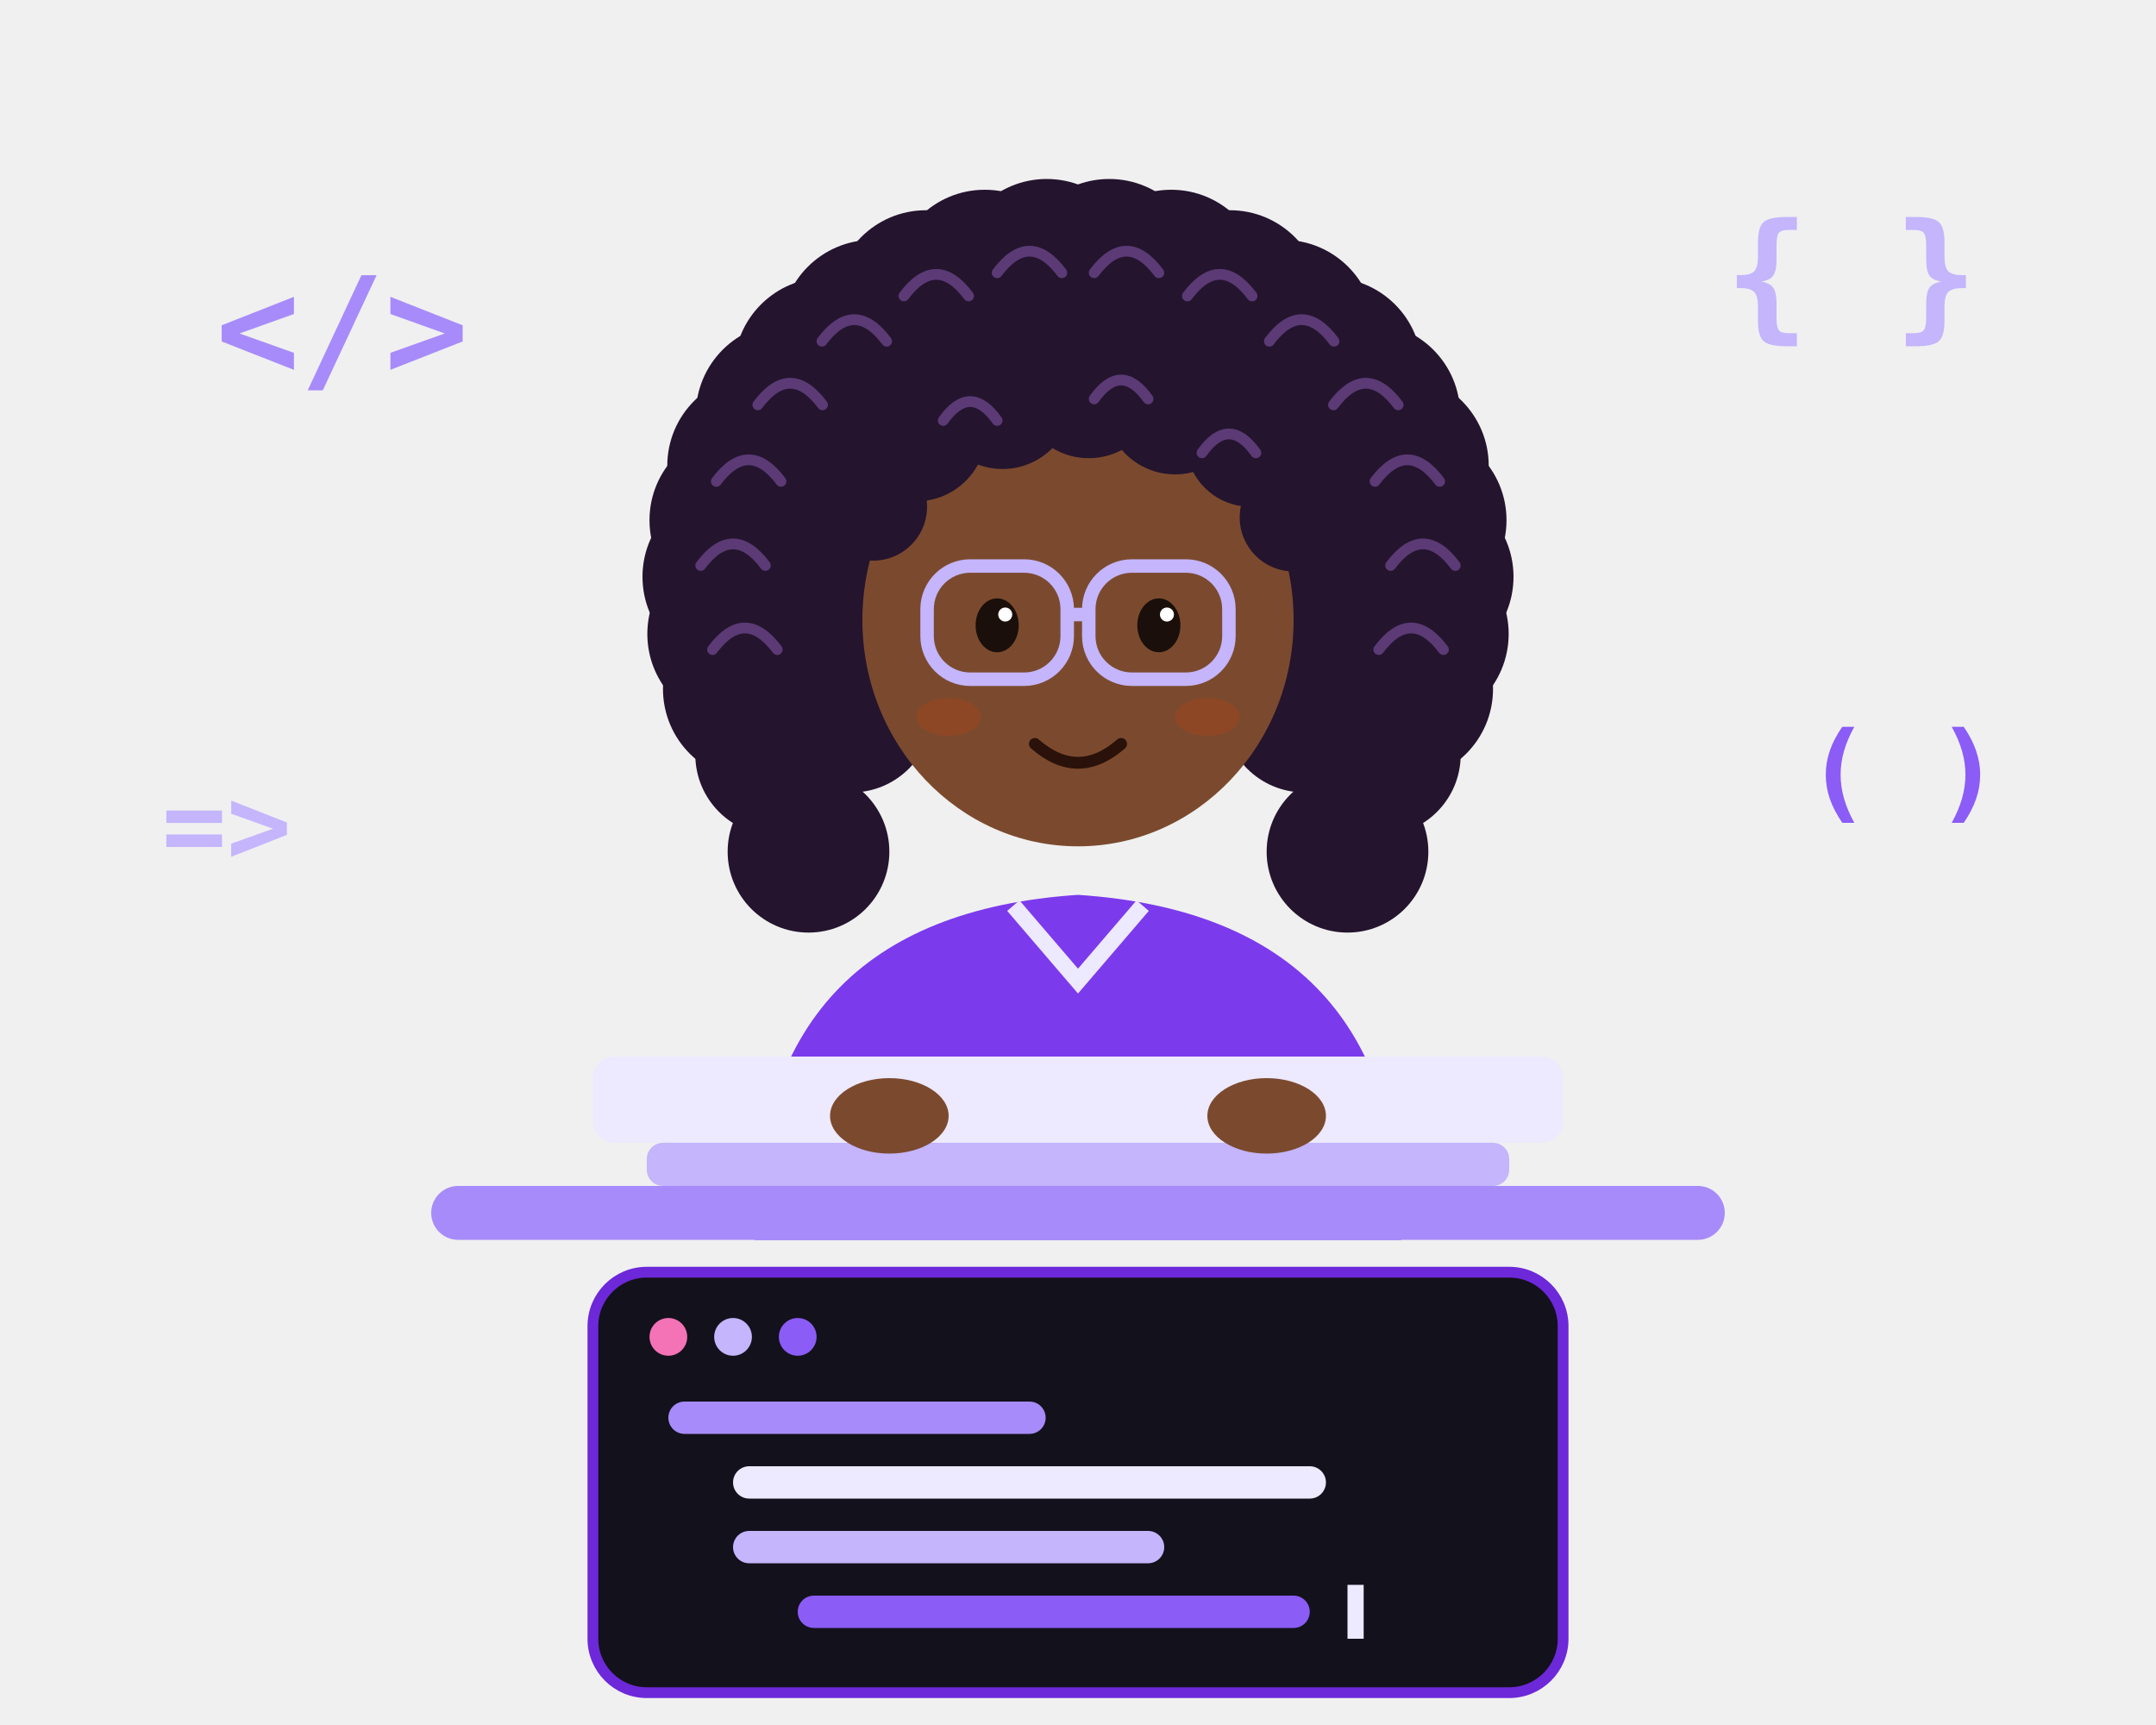
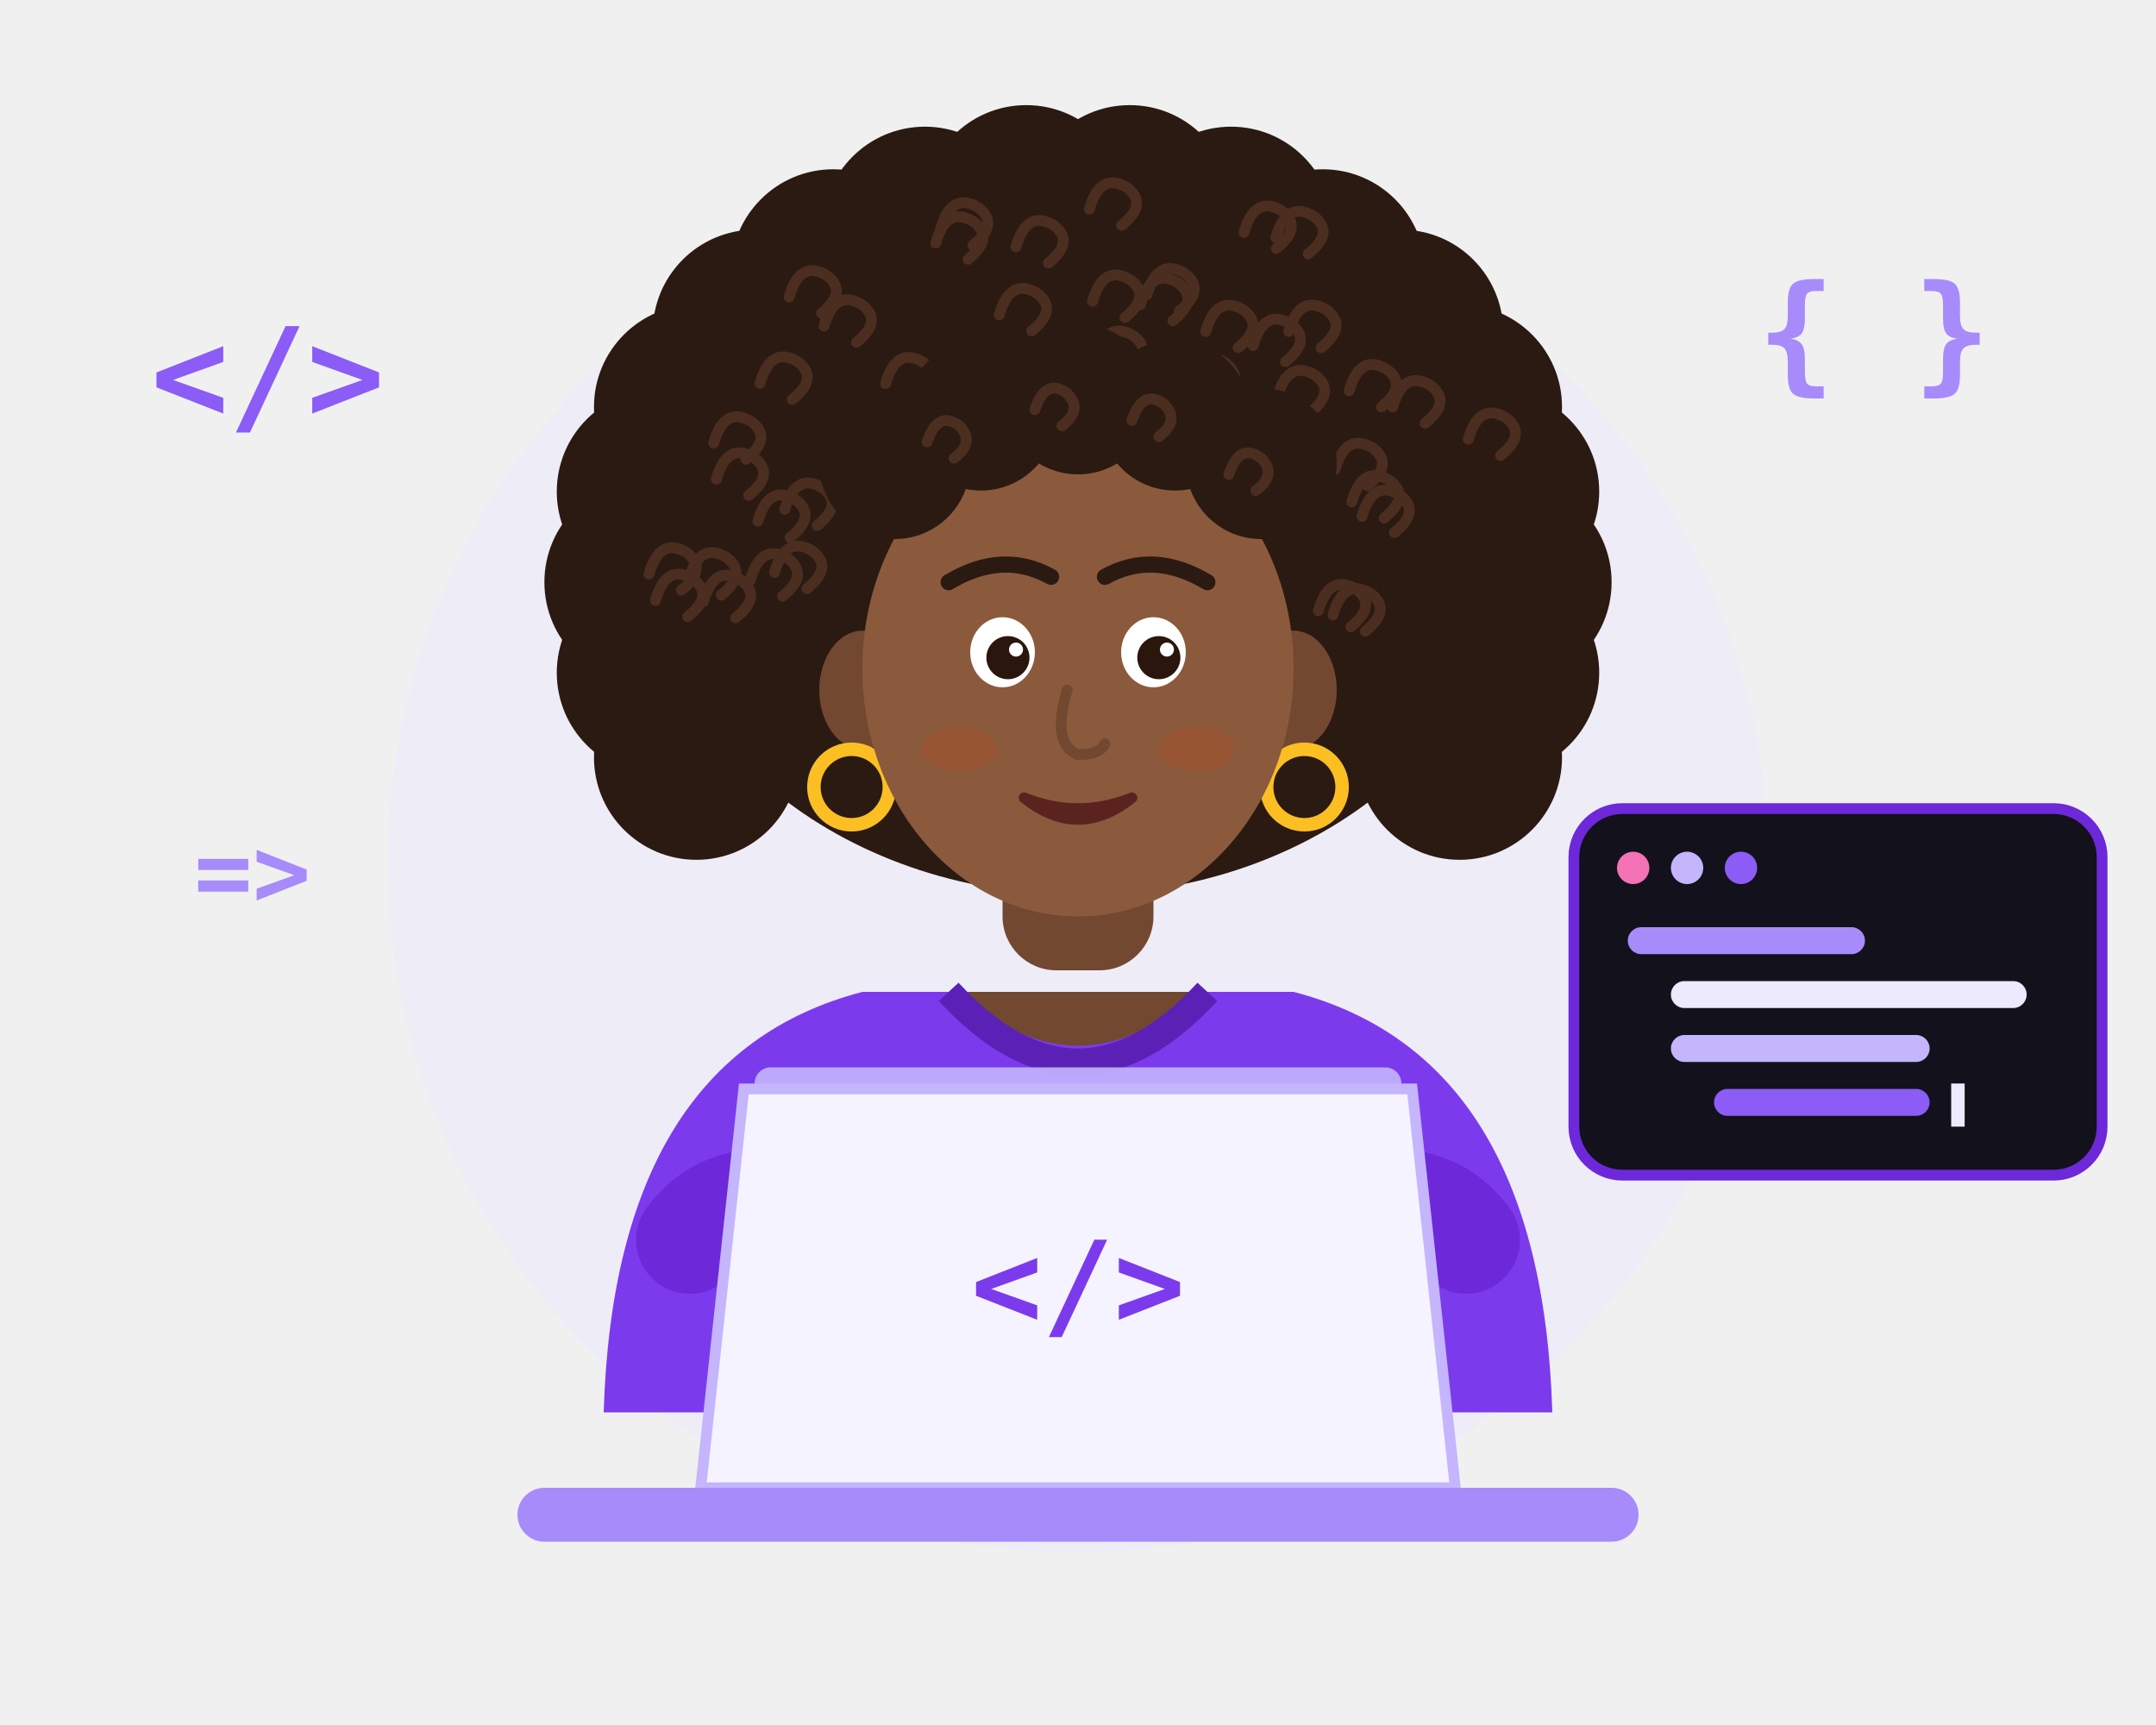
<svg xmlns="http://www.w3.org/2000/svg" viewBox="0 0 400 320" width="400" height="320">
  <style>
-     .float1 { animation: float 3s ease-in-out infinite; }
-     .float2 { animation: float 3.6s ease-in-out infinite 0.8s; }
-     .float3 { animation: float 4.2s ease-in-out infinite 1.6s; }
-     @keyframes float { 0%,100% { transform: translateY(0); } 50% { transform: translateY(-10px); } }
- 
-     .head { animation: nod 4s ease-in-out infinite; transform-origin: 200px 150px; }
-     @keyframes nod { 0%,100% { transform: rotate(0deg); } 30% { transform: rotate(-3deg); } 60% { transform: rotate(2deg); } }
- 
-     .eyes { animation: blink 4s infinite; transform-origin: 200px 112px; }
-     @keyframes blink { 0%,44%,50%,100% { transform: scaleY(1); } 47% { transform: scaleY(0.1); } }
- 
-     .handL { animation: typeL 0.35s ease-in-out infinite alternate; }
-     .handR { animation: typeR 0.35s ease-in-out infinite alternate 0.17s; }
-     @keyframes typeL { from { transform: translateY(0); } to { transform: translateY(-5px); } }
-     @keyframes typeR { from { transform: translateY(-5px); } to { transform: translateY(0); } }
- 
-     .code { transform-box: fill-box; transform-origin: left center; animation: write 3s ease-in-out infinite; }
-     .c2 { animation-delay: 0.4s; } .c3 { animation-delay: 0.8s; } .c4 { animation-delay: 1.2s; } .c5 { animation-delay: 1.6s; }
-     @keyframes write { 0% { transform: scaleX(0); } 40%,85% { transform: scaleX(1); } 100% { transform: scaleX(0); } }
- 
-     .cursor { animation: cur 0.8s steps(1) infinite; }
-     @keyframes cur { 50% { opacity: 0; } }
- 
-     .sym { font-family: 'Fira Code', Consolas, monospace; font-weight: 700; }
+     .f1{animation:fl 3s ease-in-out infinite} .f2{animation:fl 3.8s ease-in-out infinite .9s} .f3{animation:fl 4.4s ease-in-out infinite 1.7s}
+     @keyframes fl{0%,100%{transform:translateY(0)}50%{transform:translateY(-9px)}}
+     .head{animation:nod 5s ease-in-out infinite;transform-origin:200px 175px}
+     @keyframes nod{0%,100%{transform:rotate(0)}25%{transform:rotate(-2.5deg)}60%{transform:rotate(2deg)}}
+     .eyes{animation:blink 4.5s infinite;transform-box:fill-box;transform-origin:center}
+     @keyframes blink{0%,45%,51%,100%{transform:scaleY(1)}48%{transform:scaleY(.1)}}
+     .armL{animation:tL .32s ease-in-out infinite alternate} .armR{animation:tR .32s ease-in-out infinite alternate .16s}
+     @keyframes tL{to{transform:translateY(-3px)}} @keyframes tR{to{transform:translateY(-3px)}}
+     .ln{transform-box:fill-box;transform-origin:left center;animation:w 3.2s ease-in-out infinite}
+     .l2{animation-delay:.35s} .l3{animation-delay:.7s} .l4{animation-delay:1.05s}
+     @keyframes w{0%{transform:scaleX(0)}35%,85%{transform:scaleX(1)}100%{transform:scaleX(0)}}
+     .cur{animation:c .9s steps(1) infinite} @keyframes c{50%{opacity:0}}
+     .glow{animation:g 3.2s ease-in-out infinite} @keyframes g{50%{opacity:.55}}
+     .s{font-family:'Fira Code',Consolas,monospace;font-weight:700}
  </style>
-   <g class="float1">
-     <text x="40" y="70" class="sym" font-size="26" fill="#a78bfa">&lt;/&gt;</text>
+   <circle cx="200" cy="160" r="128" fill="#ede9fe" opacity=".55" />
+   <g class="f1">
+     <text x="28" y="78" class="s" font-size="24" fill="#8b5cf6">&lt;/&gt;</text>
  </g>
-   <g class="float2">
-     <text x="320" y="60" class="sym" font-size="26" fill="#c4b5fd">{ }</text>
+   <g class="f2">
+     <text x="326" y="70" class="s" font-size="24" fill="#a78bfa">{ }</text>
  </g>
-   <g class="float3">
-     <text x="335" y="150" class="sym" font-size="20" fill="#8b5cf6">( )</text>
+   <g class="f3">
+     <text x="36" y="168" class="s" font-size="18" fill="#a78bfa">=&gt;</text>
  </g>
-   <g class="float2">
-     <text x="30" y="160" class="sym" font-size="20" fill="#c4b5fd">=&gt;</text>
+   <path d="M112 262 Q114 196 160 184 L240 184 Q286 196 288 262 Z" fill="#7c3aed" />
+   <path d="M178 184 Q200 204 222 184" fill="#734830" />
+   <path d="M176 184 Q200 210 224 184" fill="none" stroke="#5b21b6" stroke-width="5" />
+   <g class="head">
+     <circle cx="280.0" cy="108.0" r="19" fill="#2b1a12" />
+     <circle cx="277.7" cy="124.8" r="19" fill="#2b1a12" />
+     <circle cx="270.8" cy="140.5" r="19" fill="#2b1a12" />
+     <circle cx="129.2" cy="140.5" r="19" fill="#2b1a12" />
+     <circle cx="122.3" cy="124.8" r="19" fill="#2b1a12" />
+     <circle cx="120.0" cy="108.0" r="19" fill="#2b1a12" />
+     <circle cx="122.3" cy="91.2" r="19" fill="#2b1a12" />
+     <circle cx="129.2" cy="75.5" r="19" fill="#2b1a12" />
+     <circle cx="140.1" cy="61.6" r="19" fill="#2b1a12" />
+     <circle cx="154.6" cy="50.4" r="19" fill="#2b1a12" />
+     <circle cx="171.6" cy="42.5" r="19" fill="#2b1a12" />
+     <circle cx="190.4" cy="38.5" r="19" fill="#2b1a12" />
+     <circle cx="209.6" cy="38.5" r="19" fill="#2b1a12" />
+     <circle cx="228.4" cy="42.5" r="19" fill="#2b1a12" />
+     <circle cx="245.4" cy="50.4" r="19" fill="#2b1a12" />
+     <circle cx="259.9" cy="61.6" r="19" fill="#2b1a12" />
+     <circle cx="270.8" cy="75.5" r="19" fill="#2b1a12" />
+     <circle cx="277.7" cy="91.2" r="19" fill="#2b1a12" />
+     <ellipse cx="200" cy="100" rx="80" ry="66" fill="#2b1a12" />
+     <path d="M164.3 71.2 q2 -7 7 -4 q4 3 -1 7" fill="none" stroke="#4b2e20" stroke-width="2" stroke-linecap="round" />
+     <path d="M220.3 71.3 q2 -7 7 -4 q4 3 -1 7" fill="none" stroke="#4b2e20" stroke-width="2" stroke-linecap="round" />
+     <path d="M202.7 55.9 q2 -7 7 -4 q4 3 -1 7" fill="none" stroke="#4b2e20" stroke-width="2" stroke-linecap="round" />
+     <path d="M127.8 107.4 q2 -7 7 -4 q4 3 -1 7" fill="none" stroke="#4b2e20" stroke-width="2" stroke-linecap="round" />
+     <path d="M130.5 111.6 q2 -7 7 -4 q4 3 -1 7" fill="none" stroke="#4b2e20" stroke-width="2" stroke-linecap="round" />
+     <path d="M143.7 106.2 q2 -7 7 -4 q4 3 -1 7" fill="none" stroke="#4b2e20" stroke-width="2" stroke-linecap="round" />
+     <path d="M174.5 42.5 q2 -7 7 -4 q4 3 -1 7" fill="none" stroke="#4b2e20" stroke-width="2" stroke-linecap="round" />
+     <path d="M140.6 96.7 q2 -7 7 -4 q4 3 -1 7" fill="none" stroke="#4b2e20" stroke-width="2" stroke-linecap="round" />
+     <path d="M230.8 43.1 q2 -7 7 -4 q4 3 -1 7" fill="none" stroke="#4b2e20" stroke-width="2" stroke-linecap="round" />
+     <path d="M211.6 56.5 q2 -7 7 -4 q4 3 -1 7" fill="none" stroke="#4b2e20" stroke-width="2" stroke-linecap="round" />
+     <path d="M244.6 113.3 q2 -7 7 -4 q4 3 -1 7" fill="none" stroke="#4b2e20" stroke-width="2" stroke-linecap="round" />
+     <path d="M250.8 93.1 q2 -7 7 -4 q4 3 -1 7" fill="none" stroke="#4b2e20" stroke-width="2" stroke-linecap="round" />
+     <path d="M145.6 94.5 q2 -7 7 -4 q4 3 -1 7" fill="none" stroke="#4b2e20" stroke-width="2" stroke-linecap="round" />
+     <path d="M146.4 55.1 q2 -7 7 -4 q4 3 -1 7" fill="none" stroke="#4b2e20" stroke-width="2" stroke-linecap="round" />
+     <path d="M132.4 82.2 q2 -7 7 -4 q4 3 -1 7" fill="none" stroke="#4b2e20" stroke-width="2" stroke-linecap="round" />
+     <path d="M223.7 61.5 q2 -7 7 -4 q4 3 -1 7" fill="none" stroke="#4b2e20" stroke-width="2" stroke-linecap="round" />
+     <path d="M203.3 66.3 q2 -7 7 -4 q4 3 -1 7" fill="none" stroke="#4b2e20" stroke-width="2" stroke-linecap="round" />
+     <path d="M139.2 107.6 q2 -7 7 -4 q4 3 -1 7" fill="none" stroke="#4b2e20" stroke-width="2" stroke-linecap="round" />
+     <path d="M232.5 64.1 q2 -7 7 -4 q4 3 -1 7" fill="none" stroke="#4b2e20" stroke-width="2" stroke-linecap="round" />
+     <path d="M152.9 60.5 q2 -7 7 -4 q4 3 -1 7" fill="none" stroke="#4b2e20" stroke-width="2" stroke-linecap="round" />
+     <path d="M185.4 58.4 q2 -7 7 -4 q4 3 -1 7" fill="none" stroke="#4b2e20" stroke-width="2" stroke-linecap="round" />
+     <path d="M258.4 75.5 q2 -7 7 -4 q4 3 -1 7" fill="none" stroke="#4b2e20" stroke-width="2" stroke-linecap="round" />
+     <path d="M141.0 71.1 q2 -7 7 -4 q4 3 -1 7" fill="none" stroke="#4b2e20" stroke-width="2" stroke-linecap="round" />
+     <path d="M202.1 38.8 q2 -7 7 -4 q4 3 -1 7" fill="none" stroke="#4b2e20" stroke-width="2" stroke-linecap="round" />
+     <path d="M237.0 73.6 q2 -7 7 -4 q4 3 -1 7" fill="none" stroke="#4b2e20" stroke-width="2" stroke-linecap="round" />
+     <path d="M247.3 114.1 q2 -7 7 -4 q4 3 -1 7" fill="none" stroke="#4b2e20" stroke-width="2" stroke-linecap="round" />
+     <path d="M173.6 45.1 q2 -7 7 -4 q4 3 -1 7" fill="none" stroke="#4b2e20" stroke-width="2" stroke-linecap="round" />
+     <path d="M132.9 88.9 q2 -7 7 -4 q4 3 -1 7" fill="none" stroke="#4b2e20" stroke-width="2" stroke-linecap="round" />
+     <path d="M121.6 111.4 q2 -7 7 -4 q4 3 -1 7" fill="none" stroke="#4b2e20" stroke-width="2" stroke-linecap="round" />
+     <path d="M250.3 72.5 q2 -7 7 -4 q4 3 -1 7" fill="none" stroke="#4b2e20" stroke-width="2" stroke-linecap="round" />
+     <path d="M252.7 95.8 q2 -7 7 -4 q4 3 -1 7" fill="none" stroke="#4b2e20" stroke-width="2" stroke-linecap="round" />
+     <path d="M239.1 61.5 q2 -7 7 -4 q4 3 -1 7" fill="none" stroke="#4b2e20" stroke-width="2" stroke-linecap="round" />
+     <path d="M212.8 54.7 q2 -7 7 -4 q4 3 -1 7" fill="none" stroke="#4b2e20" stroke-width="2" stroke-linecap="round" />
+     <path d="M272.4 81.5 q2 -7 7 -4 q4 3 -1 7" fill="none" stroke="#4b2e20" stroke-width="2" stroke-linecap="round" />
+     <path d="M188.5 45.8 q2 -7 7 -4 q4 3 -1 7" fill="none" stroke="#4b2e20" stroke-width="2" stroke-linecap="round" />
+     <path d="M120.4 106.5 q2 -7 7 -4 q4 3 -1 7" fill="none" stroke="#4b2e20" stroke-width="2" stroke-linecap="round" />
+     <path d="M236.7 44.1 q2 -7 7 -4 q4 3 -1 7" fill="none" stroke="#4b2e20" stroke-width="2" stroke-linecap="round" />
+     <path d="M247.7 87.1 q2 -7 7 -4 q4 3 -1 7" fill="none" stroke="#4b2e20" stroke-width="2" stroke-linecap="round" />
+     <rect x="186" y="150" width="28" height="30" rx="10" fill="#734830" />
+     <ellipse cx="160" cy="128" rx="8" ry="11" fill="#734830" />
+     <ellipse cx="240" cy="128" rx="8" ry="11" fill="#734830" />
+     <circle cx="158" cy="146" r="7" fill="none" stroke="#fbbf24" stroke-width="2.5" />
+     <circle cx="242" cy="146" r="7" fill="none" stroke="#fbbf24" stroke-width="2.5" />
+     <ellipse cx="200" cy="124" rx="40" ry="46" fill="#8b5a3c" />
+     <circle cx="166" cy="86" r="14" fill="#2b1a12" />
+     <circle cx="182" cy="77" r="14" fill="#2b1a12" />
+     <circle cx="200" cy="74" r="14" fill="#2b1a12" />
+     <circle cx="218" cy="77" r="14" fill="#2b1a12" />
+     <circle cx="234" cy="86" r="14" fill="#2b1a12" />
+     <path d="M172 82 q2 -6 6 -3 q3 3 -1 6" fill="none" stroke="#4b2e20" stroke-width="2" stroke-linecap="round" />
+     <path d="M192 76 q2 -6 6 -3 q3 3 -1 6" fill="none" stroke="#4b2e20" stroke-width="2" stroke-linecap="round" />
+     <path d="M210 78 q2 -6 6 -3 q3 3 -1 6" fill="none" stroke="#4b2e20" stroke-width="2" stroke-linecap="round" />
+     <path d="M228 88 q2 -6 6 -3 q3 3 -1 6" fill="none" stroke="#4b2e20" stroke-width="2" stroke-linecap="round" />
+     <path d="M176 108 Q186 102 195 107" fill="none" stroke="#2b1a12" stroke-width="3" stroke-linecap="round" />
+     <path d="M205 107 Q214 102 224 108" fill="none" stroke="#2b1a12" stroke-width="3" stroke-linecap="round" />
+     <g class="eyes">
+       <ellipse cx="186" cy="121" rx="6" ry="6.5" fill="#fff" />
+       <ellipse cx="214" cy="121" rx="6" ry="6.5" fill="#fff" />
+       <circle cx="187" cy="122" r="4" fill="#2a160d" />
+       <circle cx="215" cy="122" r="4" fill="#2a160d" />
+       <circle cx="188.5" cy="120.5" r="1.3" fill="#fff" />
+       <circle cx="216.5" cy="120.5" r="1.3" fill="#fff" />
+     </g>
+     <path d="M198 128 Q195 138 200 140 Q204 140 205 138" fill="none" stroke="#734830" stroke-width="2" stroke-linecap="round" />
+     <ellipse cx="178" cy="139" rx="7" ry="4" fill="#c2410c" opacity=".22" />
+     <ellipse cx="222" cy="139" rx="7" ry="4" fill="#c2410c" opacity=".22" />
+     <path d="M190 148 Q200 156 210 148 Q200 152 190 148 Z" fill="#5a2320" stroke="#5a2320" stroke-width="2" stroke-linejoin="round" />
  </g>
-   <g class="head">
-     <circle cx="140.0" cy="127.8" r="17" fill="#24142e" />
-     <circle cx="154.5" cy="123.0" r="15" fill="#24142e" />
-     <circle cx="137.1" cy="117.6" r="17" fill="#24142e" />
-     <circle cx="152.3" cy="115.3" r="15" fill="#24142e" />
-     <circle cx="136.2" cy="107.0" r="17" fill="#24142e" />
-     <circle cx="151.6" cy="107.3" r="15" fill="#24142e" />
-     <circle cx="137.5" cy="96.5" r="17" fill="#24142e" />
-     <circle cx="152.6" cy="99.3" r="15" fill="#24142e" />
-     <circle cx="140.8" cy="86.4" r="17" fill="#24142e" />
-     <circle cx="155.1" cy="91.6" r="15" fill="#24142e" />
-     <circle cx="146.1" cy="76.9" r="17" fill="#24142e" />
-     <circle cx="159.1" cy="84.4" r="15" fill="#24142e" />
-     <circle cx="153.2" cy="68.5" r="17" fill="#24142e" />
-     <circle cx="164.5" cy="78.1" r="15" fill="#24142e" />
-     <circle cx="161.9" cy="61.5" r="17" fill="#24142e" />
-     <circle cx="171.1" cy="72.7" r="15" fill="#24142e" />
-     <circle cx="171.8" cy="56.0" r="17" fill="#24142e" />
-     <circle cx="178.6" cy="68.5" r="15" fill="#24142e" />
-     <circle cx="182.7" cy="52.2" r="17" fill="#24142e" />
-     <circle cx="186.9" cy="65.6" r="15" fill="#24142e" />
-     <circle cx="194.2" cy="50.2" r="17" fill="#24142e" />
-     <circle cx="195.6" cy="64.2" r="15" fill="#24142e" />
-     <circle cx="205.8" cy="50.2" r="17" fill="#24142e" />
-     <circle cx="204.4" cy="64.2" r="15" fill="#24142e" />
-     <circle cx="217.3" cy="52.2" r="17" fill="#24142e" />
-     <circle cx="213.1" cy="65.6" r="15" fill="#24142e" />
-     <circle cx="228.2" cy="56.0" r="17" fill="#24142e" />
-     <circle cx="221.4" cy="68.5" r="15" fill="#24142e" />
-     <circle cx="238.1" cy="61.5" r="17" fill="#24142e" />
-     <circle cx="228.9" cy="72.7" r="15" fill="#24142e" />
-     <circle cx="246.8" cy="68.5" r="17" fill="#24142e" />
-     <circle cx="235.5" cy="78.1" r="15" fill="#24142e" />
-     <circle cx="253.9" cy="76.9" r="17" fill="#24142e" />
-     <circle cx="240.9" cy="84.4" r="15" fill="#24142e" />
-     <circle cx="259.2" cy="86.4" r="17" fill="#24142e" />
-     <circle cx="244.9" cy="91.6" r="15" fill="#24142e" />
-     <circle cx="262.5" cy="96.5" r="17" fill="#24142e" />
-     <circle cx="247.4" cy="99.3" r="15" fill="#24142e" />
-     <circle cx="263.8" cy="107.0" r="17" fill="#24142e" />
-     <circle cx="248.4" cy="107.3" r="15" fill="#24142e" />
-     <circle cx="262.9" cy="117.6" r="17" fill="#24142e" />
-     <circle cx="247.7" cy="115.3" r="15" fill="#24142e" />
-     <circle cx="260.0" cy="127.8" r="17" fill="#24142e" />
-     <circle cx="245.5" cy="123.0" r="15" fill="#24142e" />
-     <circle cx="148" cy="120" r="15" fill="#24142e" />
-     <circle cx="144" cy="140" r="15" fill="#24142e" />
-     <circle cx="150" cy="158" r="15" fill="#24142e" />
-     <circle cx="158" cy="132" r="15" fill="#24142e" />
-     <circle cx="252" cy="120" r="15" fill="#24142e" />
-     <circle cx="256" cy="140" r="15" fill="#24142e" />
-     <circle cx="250" cy="158" r="15" fill="#24142e" />
-     <circle cx="242" cy="132" r="15" fill="#24142e" />
-     <path d="M132.2 120.5 q6 -8 12 0" fill="none" stroke="#5b3a75" stroke-width="2" stroke-linecap="round" />
-     <path d="M130.0 104.9 q6 -8 12 0" fill="none" stroke="#5b3a75" stroke-width="2" stroke-linecap="round" />
-     <path d="M132.9 89.3 q6 -8 12 0" fill="none" stroke="#5b3a75" stroke-width="2" stroke-linecap="round" />
-     <path d="M140.6 75.1 q6 -8 12 0" fill="none" stroke="#5b3a75" stroke-width="2" stroke-linecap="round" />
-     <path d="M152.5 63.3 q6 -8 12 0" fill="none" stroke="#5b3a75" stroke-width="2" stroke-linecap="round" />
-     <path d="M167.7 54.9 q6 -8 12 0" fill="none" stroke="#5b3a75" stroke-width="2" stroke-linecap="round" />
-     <path d="M185.0 50.6 q6 -8 12 0" fill="none" stroke="#5b3a75" stroke-width="2" stroke-linecap="round" />
-     <path d="M203.0 50.6 q6 -8 12 0" fill="none" stroke="#5b3a75" stroke-width="2" stroke-linecap="round" />
-     <path d="M220.3 54.9 q6 -8 12 0" fill="none" stroke="#5b3a75" stroke-width="2" stroke-linecap="round" />
-     <path d="M235.5 63.3 q6 -8 12 0" fill="none" stroke="#5b3a75" stroke-width="2" stroke-linecap="round" />
-     <path d="M247.4 75.1 q6 -8 12 0" fill="none" stroke="#5b3a75" stroke-width="2" stroke-linecap="round" />
-     <path d="M255.1 89.3 q6 -8 12 0" fill="none" stroke="#5b3a75" stroke-width="2" stroke-linecap="round" />
-     <path d="M258.0 104.9 q6 -8 12 0" fill="none" stroke="#5b3a75" stroke-width="2" stroke-linecap="round" />
-     <path d="M255.8 120.5 q6 -8 12 0" fill="none" stroke="#5b3a75" stroke-width="2" stroke-linecap="round" />
-     <ellipse cx="200" cy="115" rx="40" ry="42" fill="#7b4a2e" />
-     <circle cx="170" cy="80" r="13" fill="#24142e" />
-     <circle cx="186" cy="74" r="13" fill="#24142e" />
-     <circle cx="202" cy="72" r="13" fill="#24142e" />
-     <circle cx="218" cy="75" r="13" fill="#24142e" />
-     <circle cx="232" cy="82" r="12" fill="#24142e" />
-     <circle cx="162" cy="94" r="10" fill="#24142e" />
-     <circle cx="240" cy="96" r="10" fill="#24142e" />
-     <path d="M175 78 q5 -7 10 0" fill="none" stroke="#5b3a75" stroke-width="2" stroke-linecap="round" />
-     <path d="M203 74 q5 -7 10 0" fill="none" stroke="#5b3a75" stroke-width="2" stroke-linecap="round" />
-     <path d="M223 84 q5 -7 10 0" fill="none" stroke="#5b3a75" stroke-width="2" stroke-linecap="round" />
-     <g class="eyes">
-       <ellipse cx="185" cy="116" rx="4" ry="5" fill="#1a0f0a" />
-       <ellipse cx="215" cy="116" rx="4" ry="5" fill="#1a0f0a" />
-       <circle cx="186.5" cy="114" r="1.3" fill="#fff" />
-       <circle cx="216.5" cy="114" r="1.3" fill="#fff" />
-     </g>
-     <rect x="172" y="105" width="26" height="21" rx="8" fill="none" stroke="#c4b5fd" stroke-width="2.5" />
-     <rect x="202" y="105" width="26" height="21" rx="8" fill="none" stroke="#c4b5fd" stroke-width="2.5" />
-     <line x1="198" y1="114" x2="202" y2="114" stroke="#c4b5fd" stroke-width="2.5" />
-     <ellipse cx="176" cy="133" rx="6" ry="3.5" fill="#c2410c" opacity="0.25" />
-     <ellipse cx="224" cy="133" rx="6" ry="3.5" fill="#c2410c" opacity="0.25" />
-     <path d="M192 138 Q200 145 208 138" fill="none" stroke="#2a120a" stroke-width="2.2" stroke-linecap="round" />
+   <g class="armL">
+     <path d="M128 230 Q140 214 168 236" fill="none" stroke="#6d28d9" stroke-width="20" stroke-linecap="round" />
+     <circle cx="170" cy="238" r="9" fill="#8b5a3c" />
  </g>
-   <path d="M140 230 Q140 170 200 166 Q260 170 260 230 Z" fill="#7c3aed" />
-   <path d="M188 168 L200 182 L212 168" fill="none" stroke="#ede9fe" stroke-width="3" />
-   <rect x="110" y="196" width="180" height="16" rx="4" fill="#ede9fe" />
-   <path d="M125 196 L140 120 L300 120 L285 196 Z" fill="#1e1b2e" opacity="0" />
-   <rect x="120" y="212" width="160" height="8" rx="3" fill="#c4b5fd" />
-   <rect x="80" y="220" width="240" height="10" rx="5" fill="#a78bfa" />
-   <g class="handL">
-     <ellipse cx="165" cy="207" rx="11" ry="7" fill="#7b4a2e" />
+   <g class="armR">
+     <path d="M272 230 Q260 214 232 236" fill="none" stroke="#6d28d9" stroke-width="20" stroke-linecap="round" />
+     <circle cx="230" cy="238" r="9" fill="#8b5a3c" />
  </g>
-   <g class="handR">
-     <ellipse cx="235" cy="207" rx="11" ry="7" fill="#7b4a2e" />
-   </g>
-   <g transform="translate(110 236)">
-     <rect x="0" y="0" width="180" height="78" rx="10" fill="#13111c" stroke="#6d28d9" stroke-width="2" />
-     <circle cx="14" cy="12" r="3.5" fill="#f472b6" />
-     <circle cx="26" cy="12" r="3.5" fill="#c4b5fd" />
-     <circle cx="38" cy="12" r="3.5" fill="#8b5cf6" />
-     <rect class="code c1" x="14" y="24" width="70" height="6" rx="3" fill="#a78bfa" />
-     <rect class="code c2" x="26" y="36" width="110" height="6" rx="3" fill="#ede9fe" />
-     <rect class="code c3" x="26" y="48" width="80" height="6" rx="3" fill="#c4b5fd" />
-     <rect class="code c4" x="38" y="60" width="95" height="6" rx="3" fill="#8b5cf6" />
-     <rect class="cursor" x="140" y="58" width="3" height="10" fill="#ede9fe" />
+   <rect class="glow" x="140" y="198" width="120" height="6" rx="3" fill="#c4b5fd" opacity=".9" />
+   <path d="M138 202 L262 202 L270 276 L130 276 Z" fill="#f5f3ff" stroke="#c4b5fd" stroke-width="2" />
+   <text x="200" y="246" text-anchor="middle" class="s" font-size="22" fill="#7c3aed">&lt;/&gt;</text>
+   <rect x="96" y="276" width="208" height="10" rx="5" fill="#a78bfa" />
+   <g class="f2" transform="translate(292 150)">
+     <rect width="98" height="68" rx="9" fill="#13111c" stroke="#6d28d9" stroke-width="2" />
+     <circle cx="11" cy="11" r="3" fill="#f472b6" />
+     <circle cx="21" cy="11" r="3" fill="#c4b5fd" />
+     <circle cx="31" cy="11" r="3" fill="#8b5cf6" />
+     <rect class="ln" x="10" y="22" width="44" height="5" rx="2.5" fill="#a78bfa" />
+     <rect class="ln l2" x="18" y="32" width="66" height="5" rx="2.5" fill="#ede9fe" />
+     <rect class="ln l3" x="18" y="42" width="48" height="5" rx="2.5" fill="#c4b5fd" />
+     <rect class="ln l4" x="26" y="52" width="40" height="5" rx="2.5" fill="#8b5cf6" />
+     <rect class="cur" x="70" y="51" width="2.5" height="8" fill="#ede9fe" />
  </g>
</svg>
